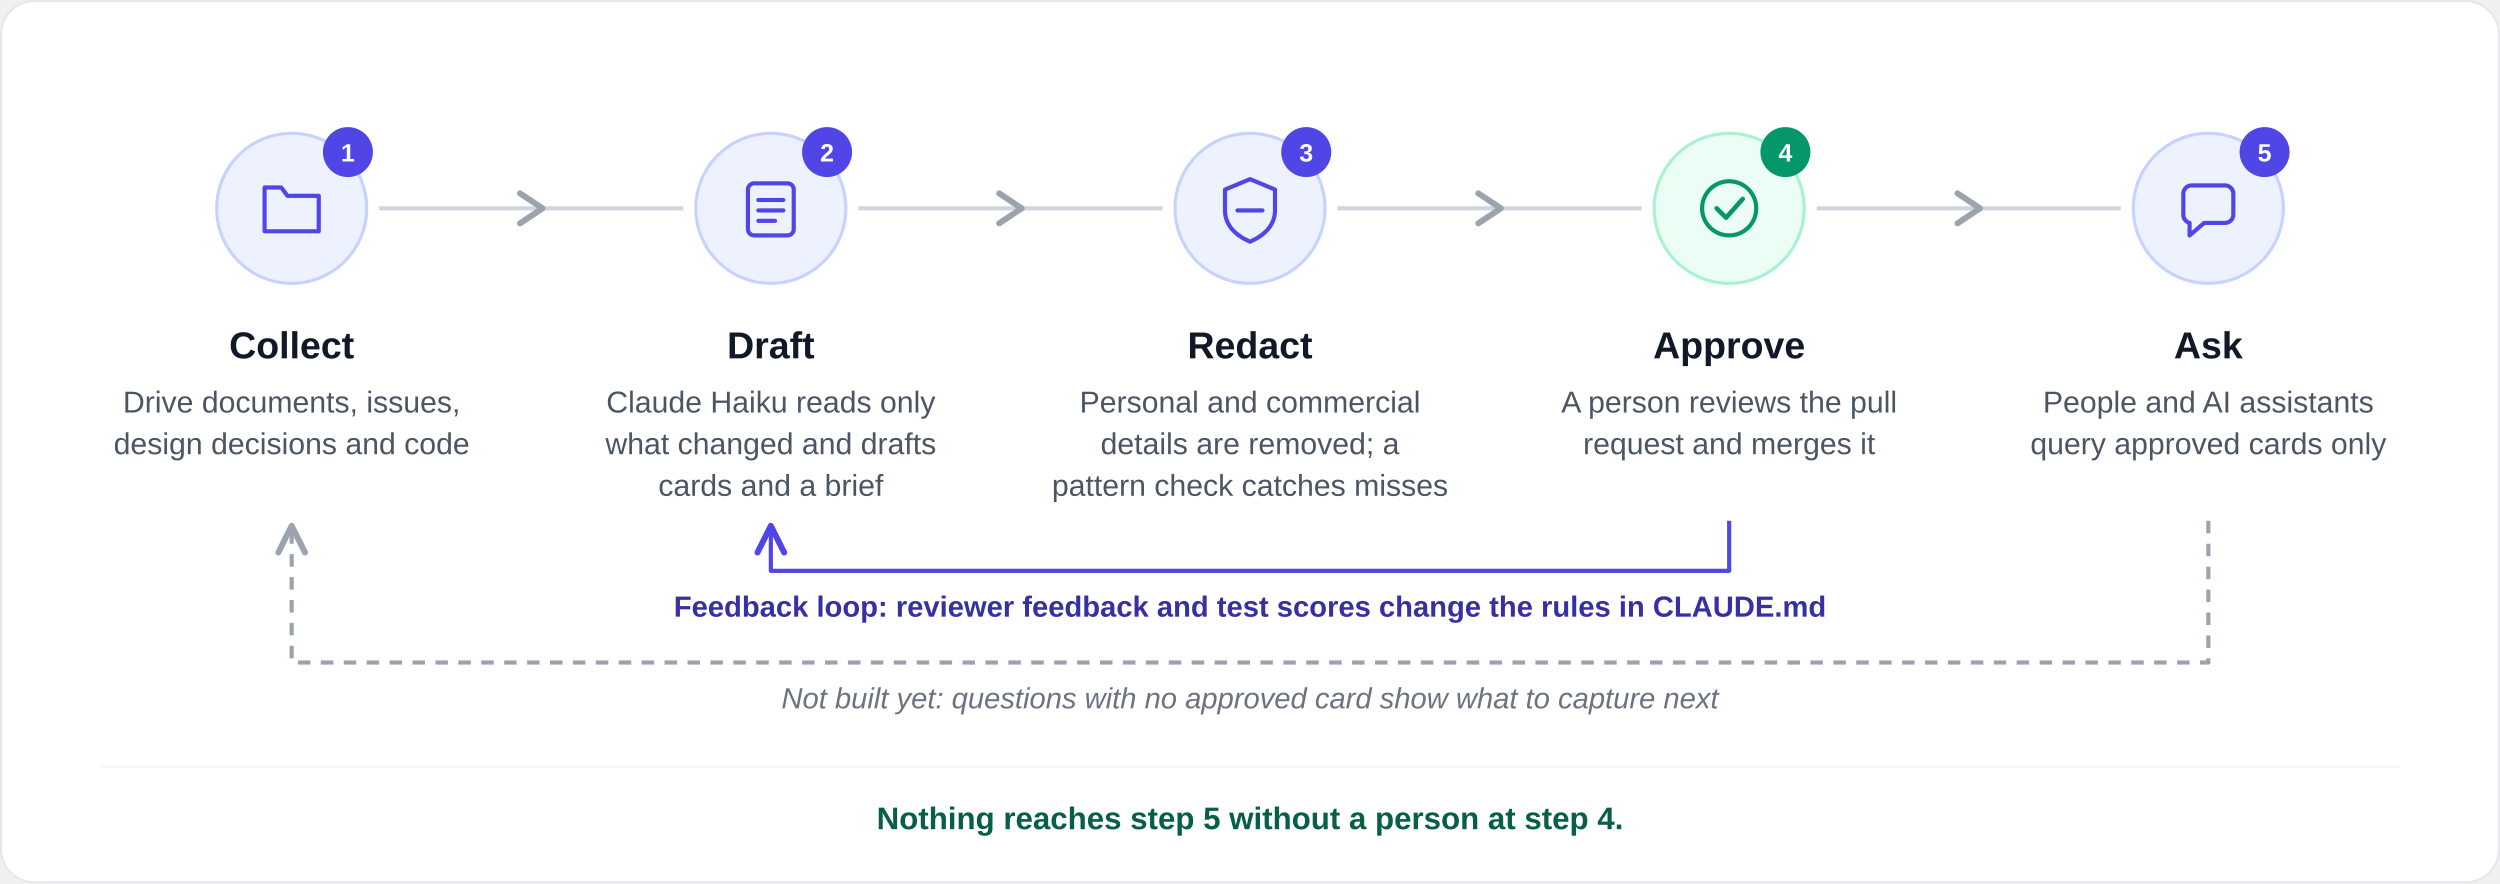
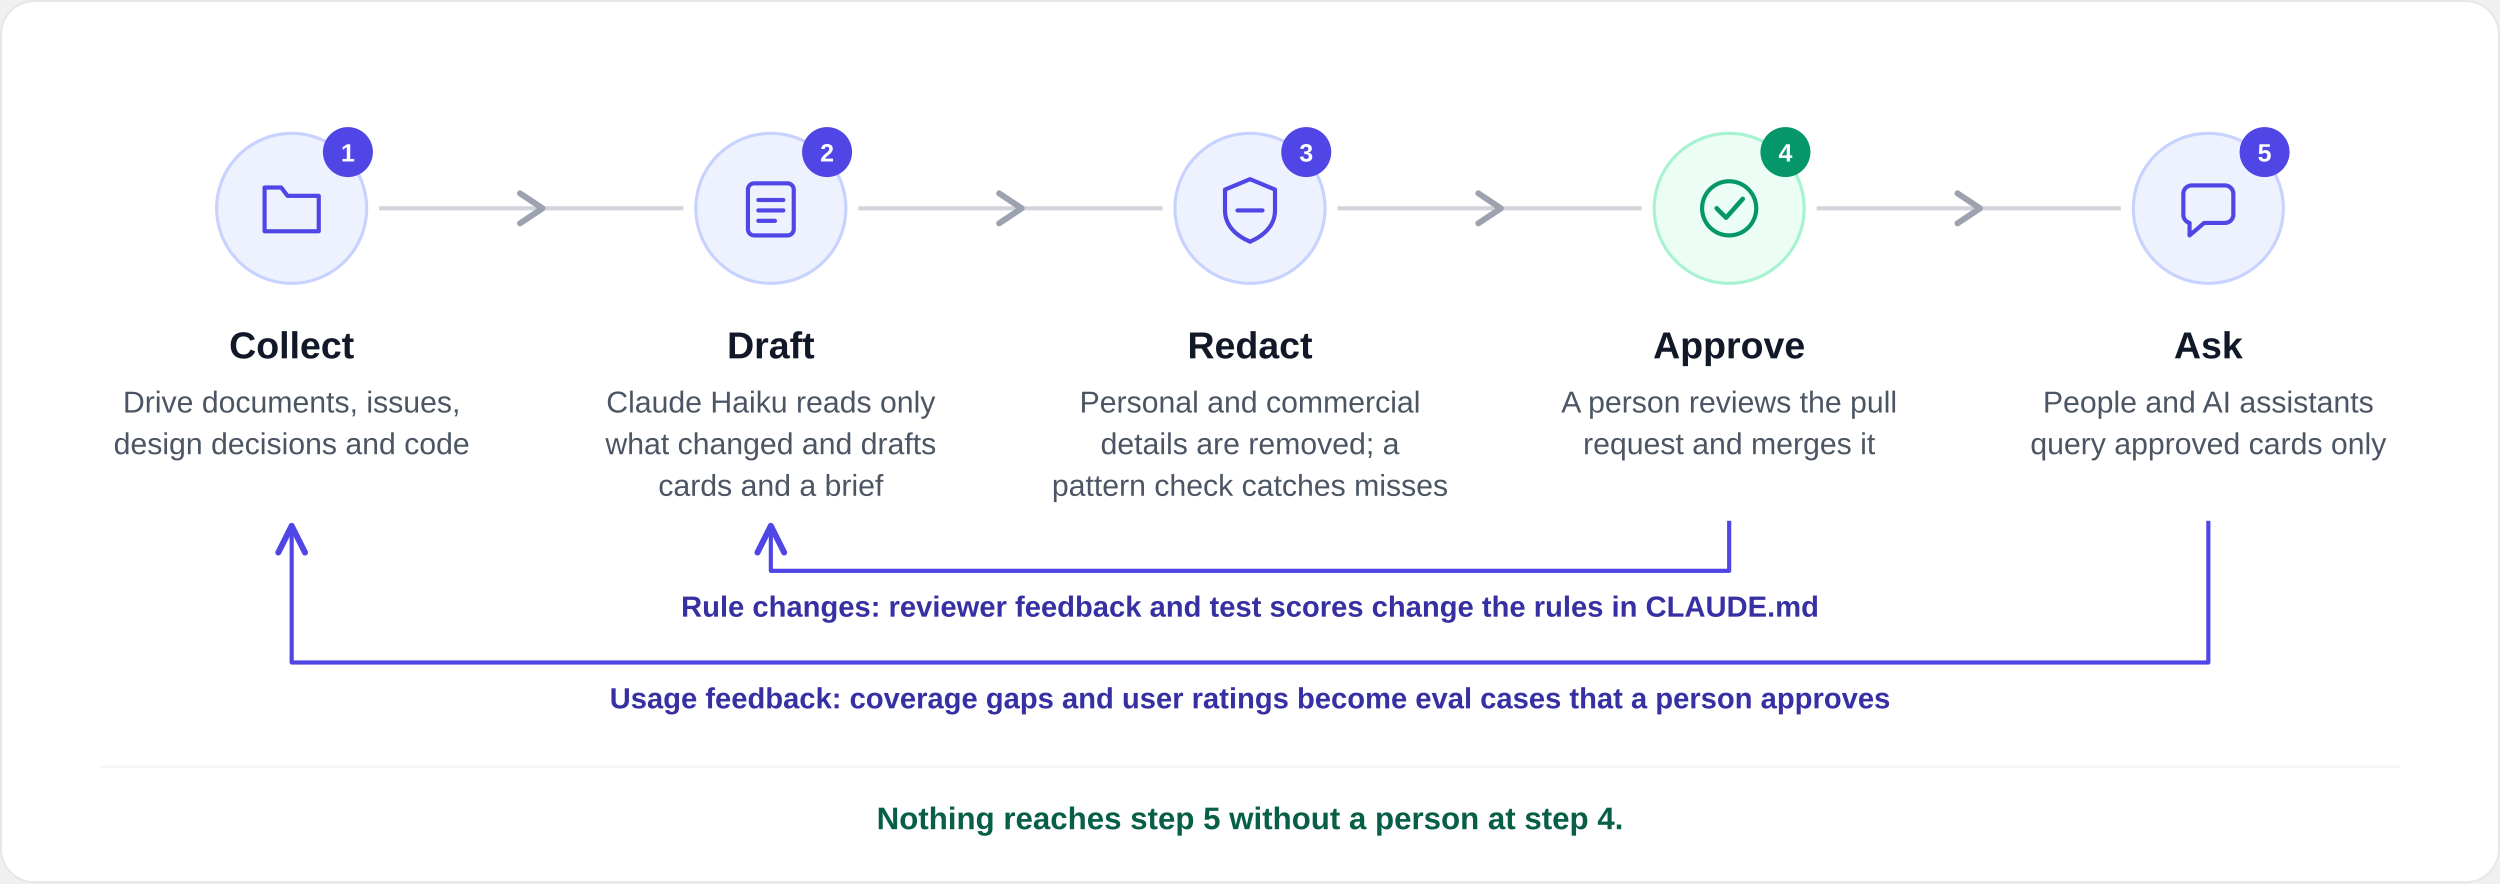
<svg xmlns="http://www.w3.org/2000/svg" viewBox="0 0 1200 424" width="1200" height="424" role="img" aria-labelledby="title desc">
  <style>
    text { font-family: "Segoe UI", -apple-system, BlinkMacSystemFont, "Helvetica Neue", Arial, sans-serif; }
    .title { font-size: 18px; font-weight: 600; fill: #111827; }
    .cap { font-size: 14.5px; fill: #4B5563; }
    .num { font-size: 12px; font-weight: 700; fill: #FFFFFF; }
    .foot { font-size: 15px; font-weight: 600; fill: #065F46; }
    .loop { font-size: 14px; font-weight: 600; fill: #3730A3; }
    .plan { font-size: 14px; font-style: italic; fill: #6B7280; }
  </style>
  <defs>
    <marker id="chev" viewBox="0 0 10 10" refX="5" refY="5" markerWidth="9" markerHeight="9" orient="auto">
      <path d="M 2 1 L 8 5 L 2 9" fill="none" stroke="#9CA3AF" stroke-width="1.6" stroke-linecap="round" stroke-linejoin="round" />
    </marker>
    <marker id="headloop" viewBox="0 0 10 10" refX="8" refY="5" markerWidth="8" markerHeight="8" orient="auto">
      <path d="M 1 1 L 9 5 L 1 9" fill="none" stroke="#4F46E5" stroke-width="1.8" stroke-linecap="round" stroke-linejoin="round" />
    </marker>
    <marker id="headplan" viewBox="0 0 10 10" refX="8" refY="5" markerWidth="8" markerHeight="8" orient="auto">
      <path d="M 1 1 L 9 5 L 1 9" fill="none" stroke="#9CA3AF" stroke-width="1.8" stroke-linecap="round" stroke-linejoin="round" />
    </marker>
  </defs>
  <rect x="0.5" y="0.5" width="1199" height="423" rx="16" fill="#FFFFFF" stroke="#E5E7EB" />
  <path d="M 182 100 L 255 100 L 328 100" fill="none" stroke="#D1D5DB" stroke-width="2" marker-mid="url(#chev)" />
  <path d="M 412 100 L 485 100 L 558 100" fill="none" stroke="#D1D5DB" stroke-width="2" marker-mid="url(#chev)" />
  <path d="M 642 100 L 715 100 L 788 100" fill="none" stroke="#D1D5DB" stroke-width="2" marker-mid="url(#chev)" />
  <path d="M 872 100 L 945 100 L 1018 100" fill="none" stroke="#D1D5DB" stroke-width="2" marker-mid="url(#chev)" />
  <circle cx="140" cy="100" r="36" fill="#EEF2FF" stroke="#C7D2FE" stroke-width="1.5" />
  <path d="M 127 90 H 135 L 138 94 H 153 V 111 H 127 Z" fill="none" stroke="#4F46E5" stroke-width="2" stroke-linejoin="round" />
  <circle cx="167" cy="73" r="12" fill="#4F46E5" />
  <text class="num" x="167" y="77.5" text-anchor="middle">1</text>
  <text class="title" x="140" y="172" text-anchor="middle">Collect</text>
  <text class="cap" x="140" y="198" text-anchor="middle">Drive documents, issues,</text>
  <text class="cap" x="140" y="218" text-anchor="middle">design decisions and code</text>
  <circle cx="370" cy="100" r="36" fill="#EEF2FF" stroke="#C7D2FE" stroke-width="1.5" />
  <rect x="359" y="88" width="22" height="25" rx="3" fill="none" stroke="#4F46E5" stroke-width="2" />
  <path d="M 364 96 H 376 M 364 101 H 376 M 364 106 H 372" stroke="#4F46E5" stroke-width="2" stroke-linecap="round" />
  <circle cx="397" cy="73" r="12" fill="#4F46E5" />
  <text class="num" x="397" y="77.5" text-anchor="middle">2</text>
  <text class="title" x="370" y="172" text-anchor="middle">Draft</text>
  <text class="cap" x="370" y="198" text-anchor="middle">Claude Haiku reads only</text>
  <text class="cap" x="370" y="218" text-anchor="middle">what changed and drafts</text>
  <text class="cap" x="370" y="238" text-anchor="middle">cards and a brief</text>
  <circle cx="600" cy="100" r="36" fill="#EEF2FF" stroke="#C7D2FE" stroke-width="1.5" />
  <path d="M 600 86 L 612 91 V 101 C 612 108 607 113 600 116 C 593 113 588 108 588 101 V 91 Z" fill="none" stroke="#4F46E5" stroke-width="2" stroke-linejoin="round" />
  <path d="M 594 101 H 606" stroke="#4F46E5" stroke-width="2" stroke-linecap="round" />
  <circle cx="627" cy="73" r="12" fill="#4F46E5" />
  <text class="num" x="627" y="77.5" text-anchor="middle">3</text>
  <text class="title" x="600" y="172" text-anchor="middle">Redact</text>
  <text class="cap" x="600" y="198" text-anchor="middle">Personal and commercial</text>
  <text class="cap" x="600" y="218" text-anchor="middle">details are removed; a</text>
  <text class="cap" x="600" y="238" text-anchor="middle">pattern check catches misses</text>
  <circle cx="830" cy="100" r="36" fill="#ECFDF5" stroke="#A7F3D0" stroke-width="1.5" />
  <circle cx="830" cy="100" r="13" fill="none" stroke="#059669" stroke-width="2" />
  <path d="M 824 100 L 828.5 104.5 L 836.5 95.5" fill="none" stroke="#059669" stroke-width="2.2" stroke-linecap="round" stroke-linejoin="round" />
  <circle cx="857" cy="73" r="12" fill="#059669" />
  <text class="num" x="857" y="77.5" text-anchor="middle">4</text>
  <text class="title" x="830" y="172" text-anchor="middle">Approve</text>
  <text class="cap" x="830" y="198" text-anchor="middle">A person reviews the pull</text>
  <text class="cap" x="830" y="218" text-anchor="middle">request and merges it</text>
  <circle cx="1060" cy="100" r="36" fill="#EEF2FF" stroke="#C7D2FE" stroke-width="1.5" />
  <path d="M 1052 89 H 1068 A 4 4 0 0 1 1072 93 V 103 A 4 4 0 0 1 1068 107 H 1058 L 1051 113 V 107 A 4 4 0 0 1 1048 103 V 93 A 4 4 0 0 1 1052 89 Z" fill="none" stroke="#4F46E5" stroke-width="2" stroke-linejoin="round" />
  <circle cx="1087" cy="73" r="12" fill="#4F46E5" />
  <text class="num" x="1087" y="77.5" text-anchor="middle">5</text>
  <text class="title" x="1060" y="172" text-anchor="middle">Ask</text>
  <text class="cap" x="1060" y="198" text-anchor="middle">People and AI assistants</text>
  <text class="cap" x="1060" y="218" text-anchor="middle">query approved cards only</text>
  <path d="M 830 250 V 274 H 370 V 254" fill="none" stroke="#4F46E5" stroke-width="2" stroke-linejoin="round" marker-end="url(#headloop)" />
-   <text class="loop" x="600" y="296" text-anchor="middle">Feedback loop: reviewer feedback and test scores change the rules in CLAUDE.md</text>
-   <path d="M 1060 250 V 318 H 140 V 254" fill="none" stroke="#9CA3AF" stroke-width="2" stroke-dasharray="6 5" stroke-linejoin="round" marker-end="url(#headplan)" />
-   <text class="plan" x="600" y="340" text-anchor="middle">Not built yet: questions with no approved card show what to capture next</text>
+   <text class="loop" x="600" y="296" text-anchor="middle">Rule changes: reviewer feedback and test scores change the rules in CLAUDE.md</text>
+   <path d="M 1060 250 V 318 H 140 V 254" fill="none" stroke="#4F46E5" stroke-width="2" stroke-linejoin="round" marker-end="url(#headloop)" />
+   <text class="loop" x="600" y="340" text-anchor="middle">Usage feedback: coverage gaps and user ratings become eval cases that a person approves</text>
  <line x1="48" y1="368" x2="1152" y2="368" stroke="#F3F4F6" stroke-width="1" />
  <text class="foot" x="600" y="398" text-anchor="middle">Nothing reaches step 5 without a person at step 4.</text>
</svg>
